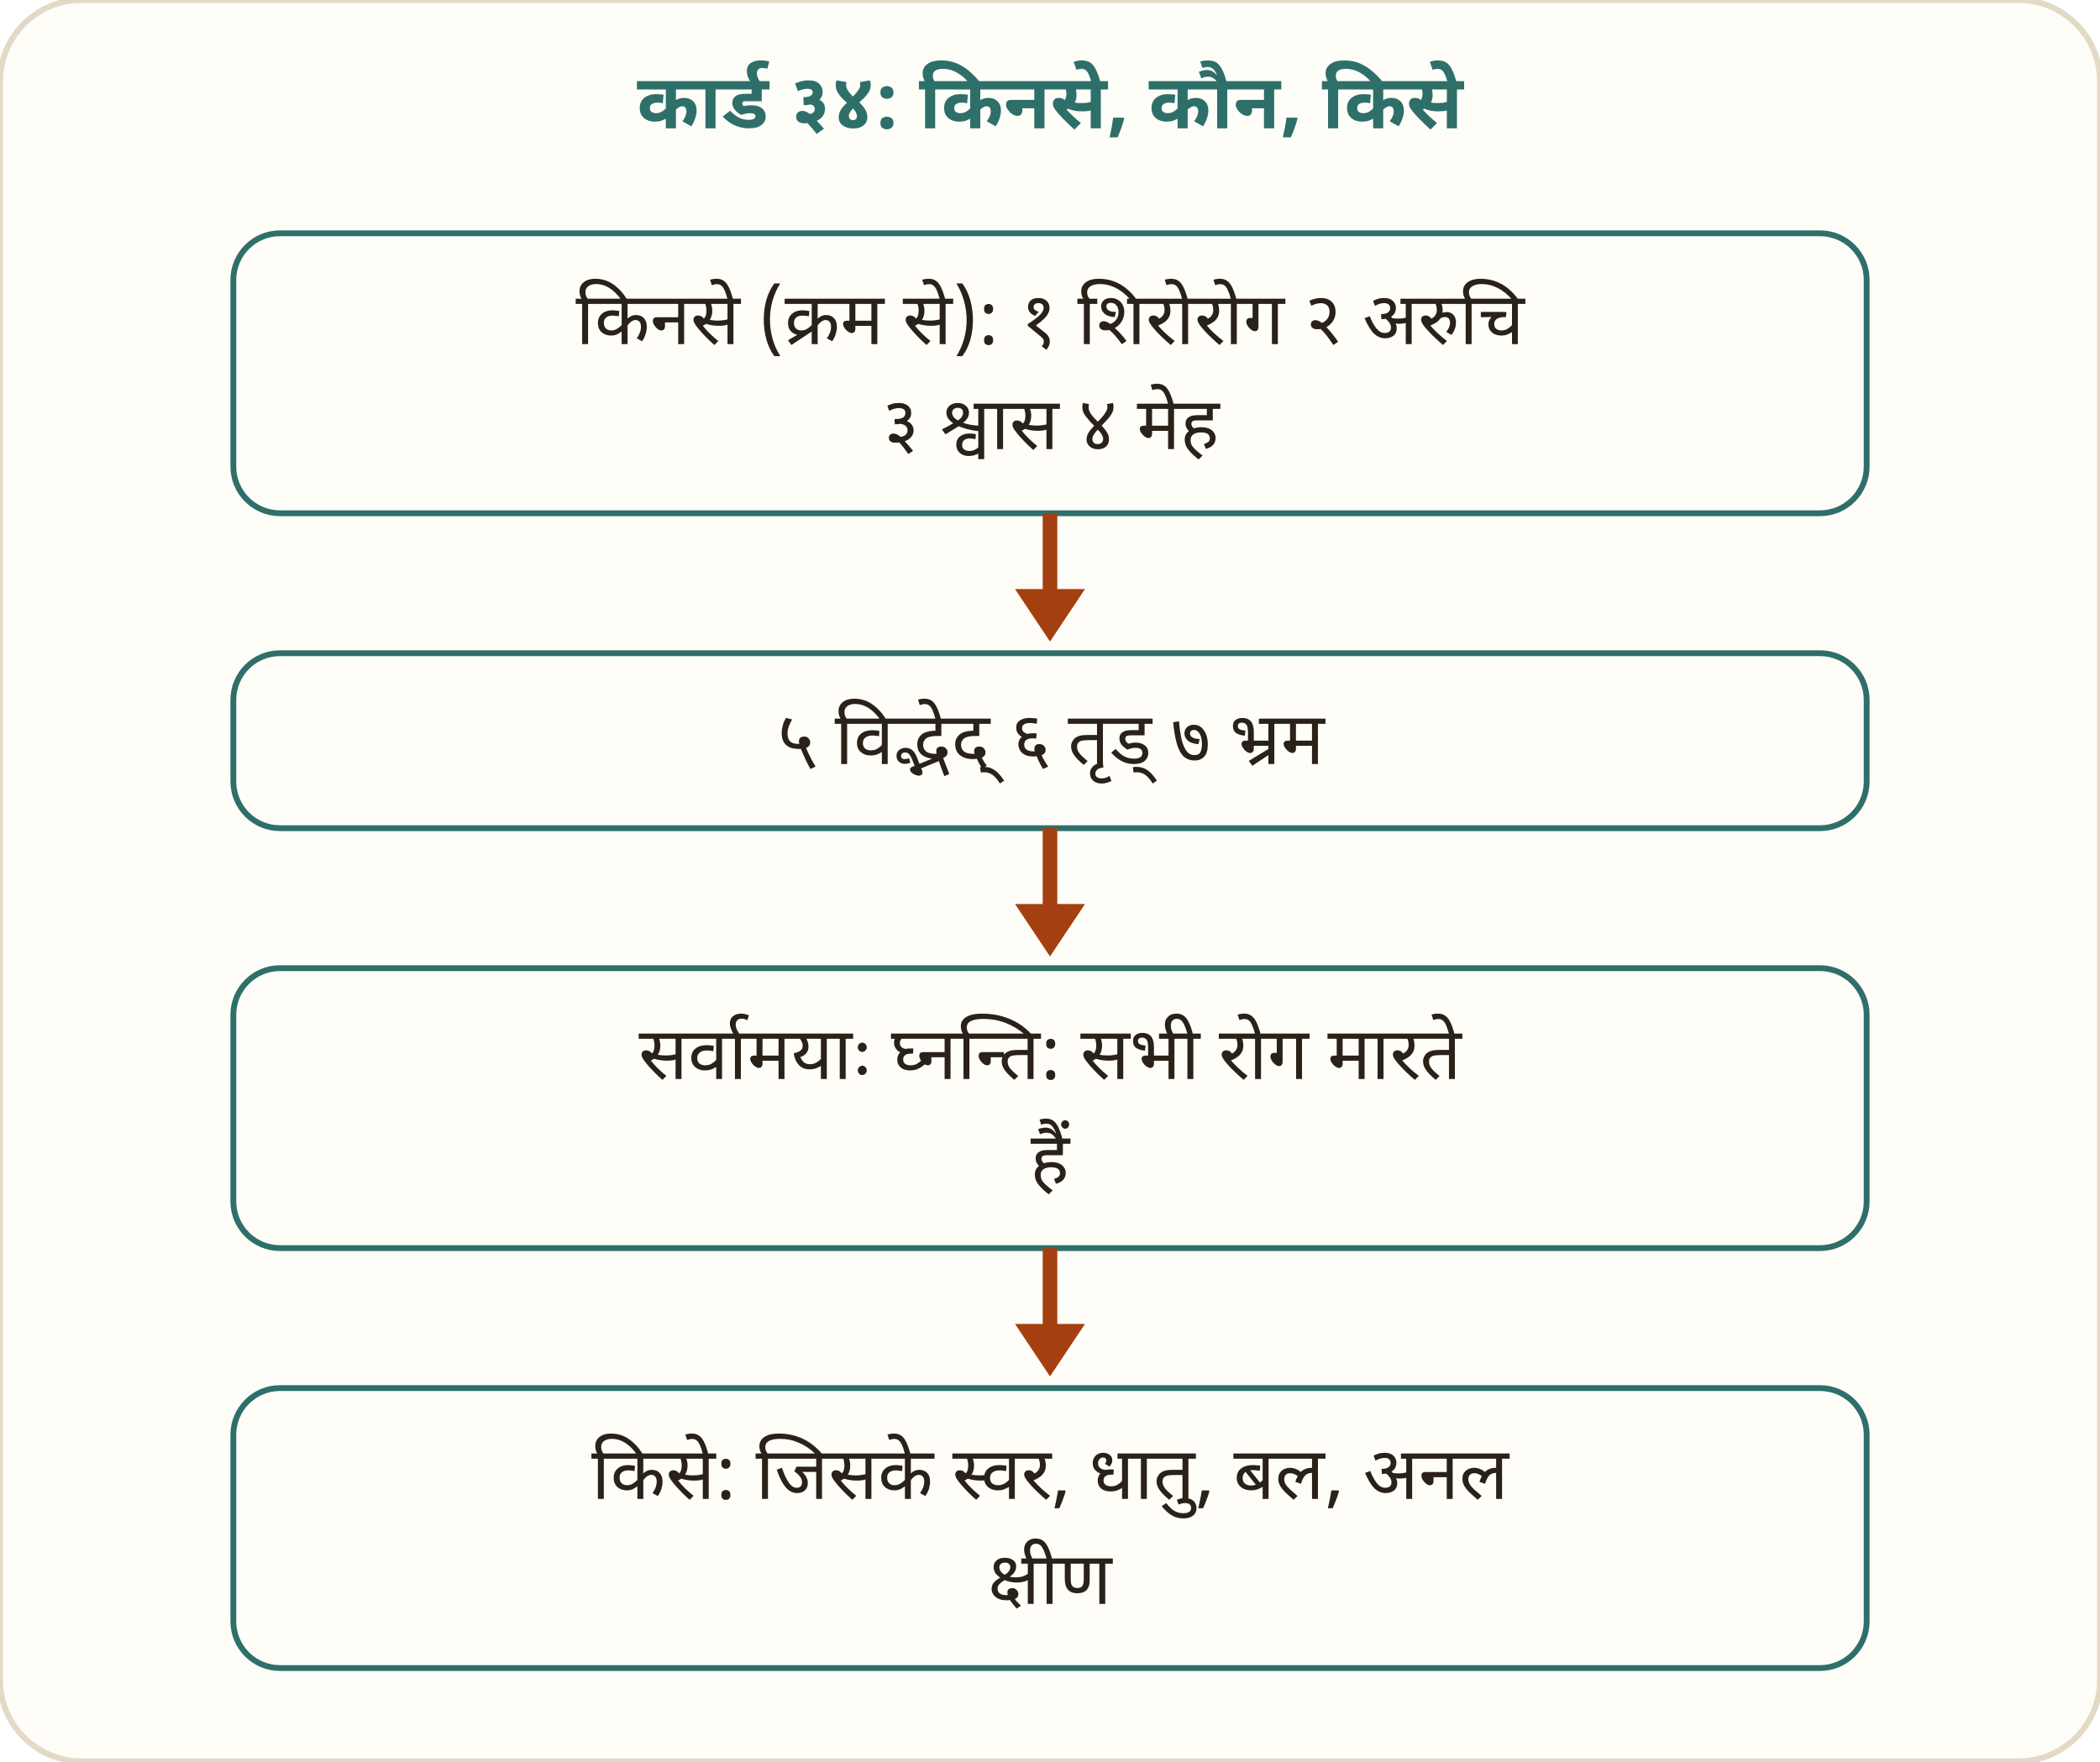
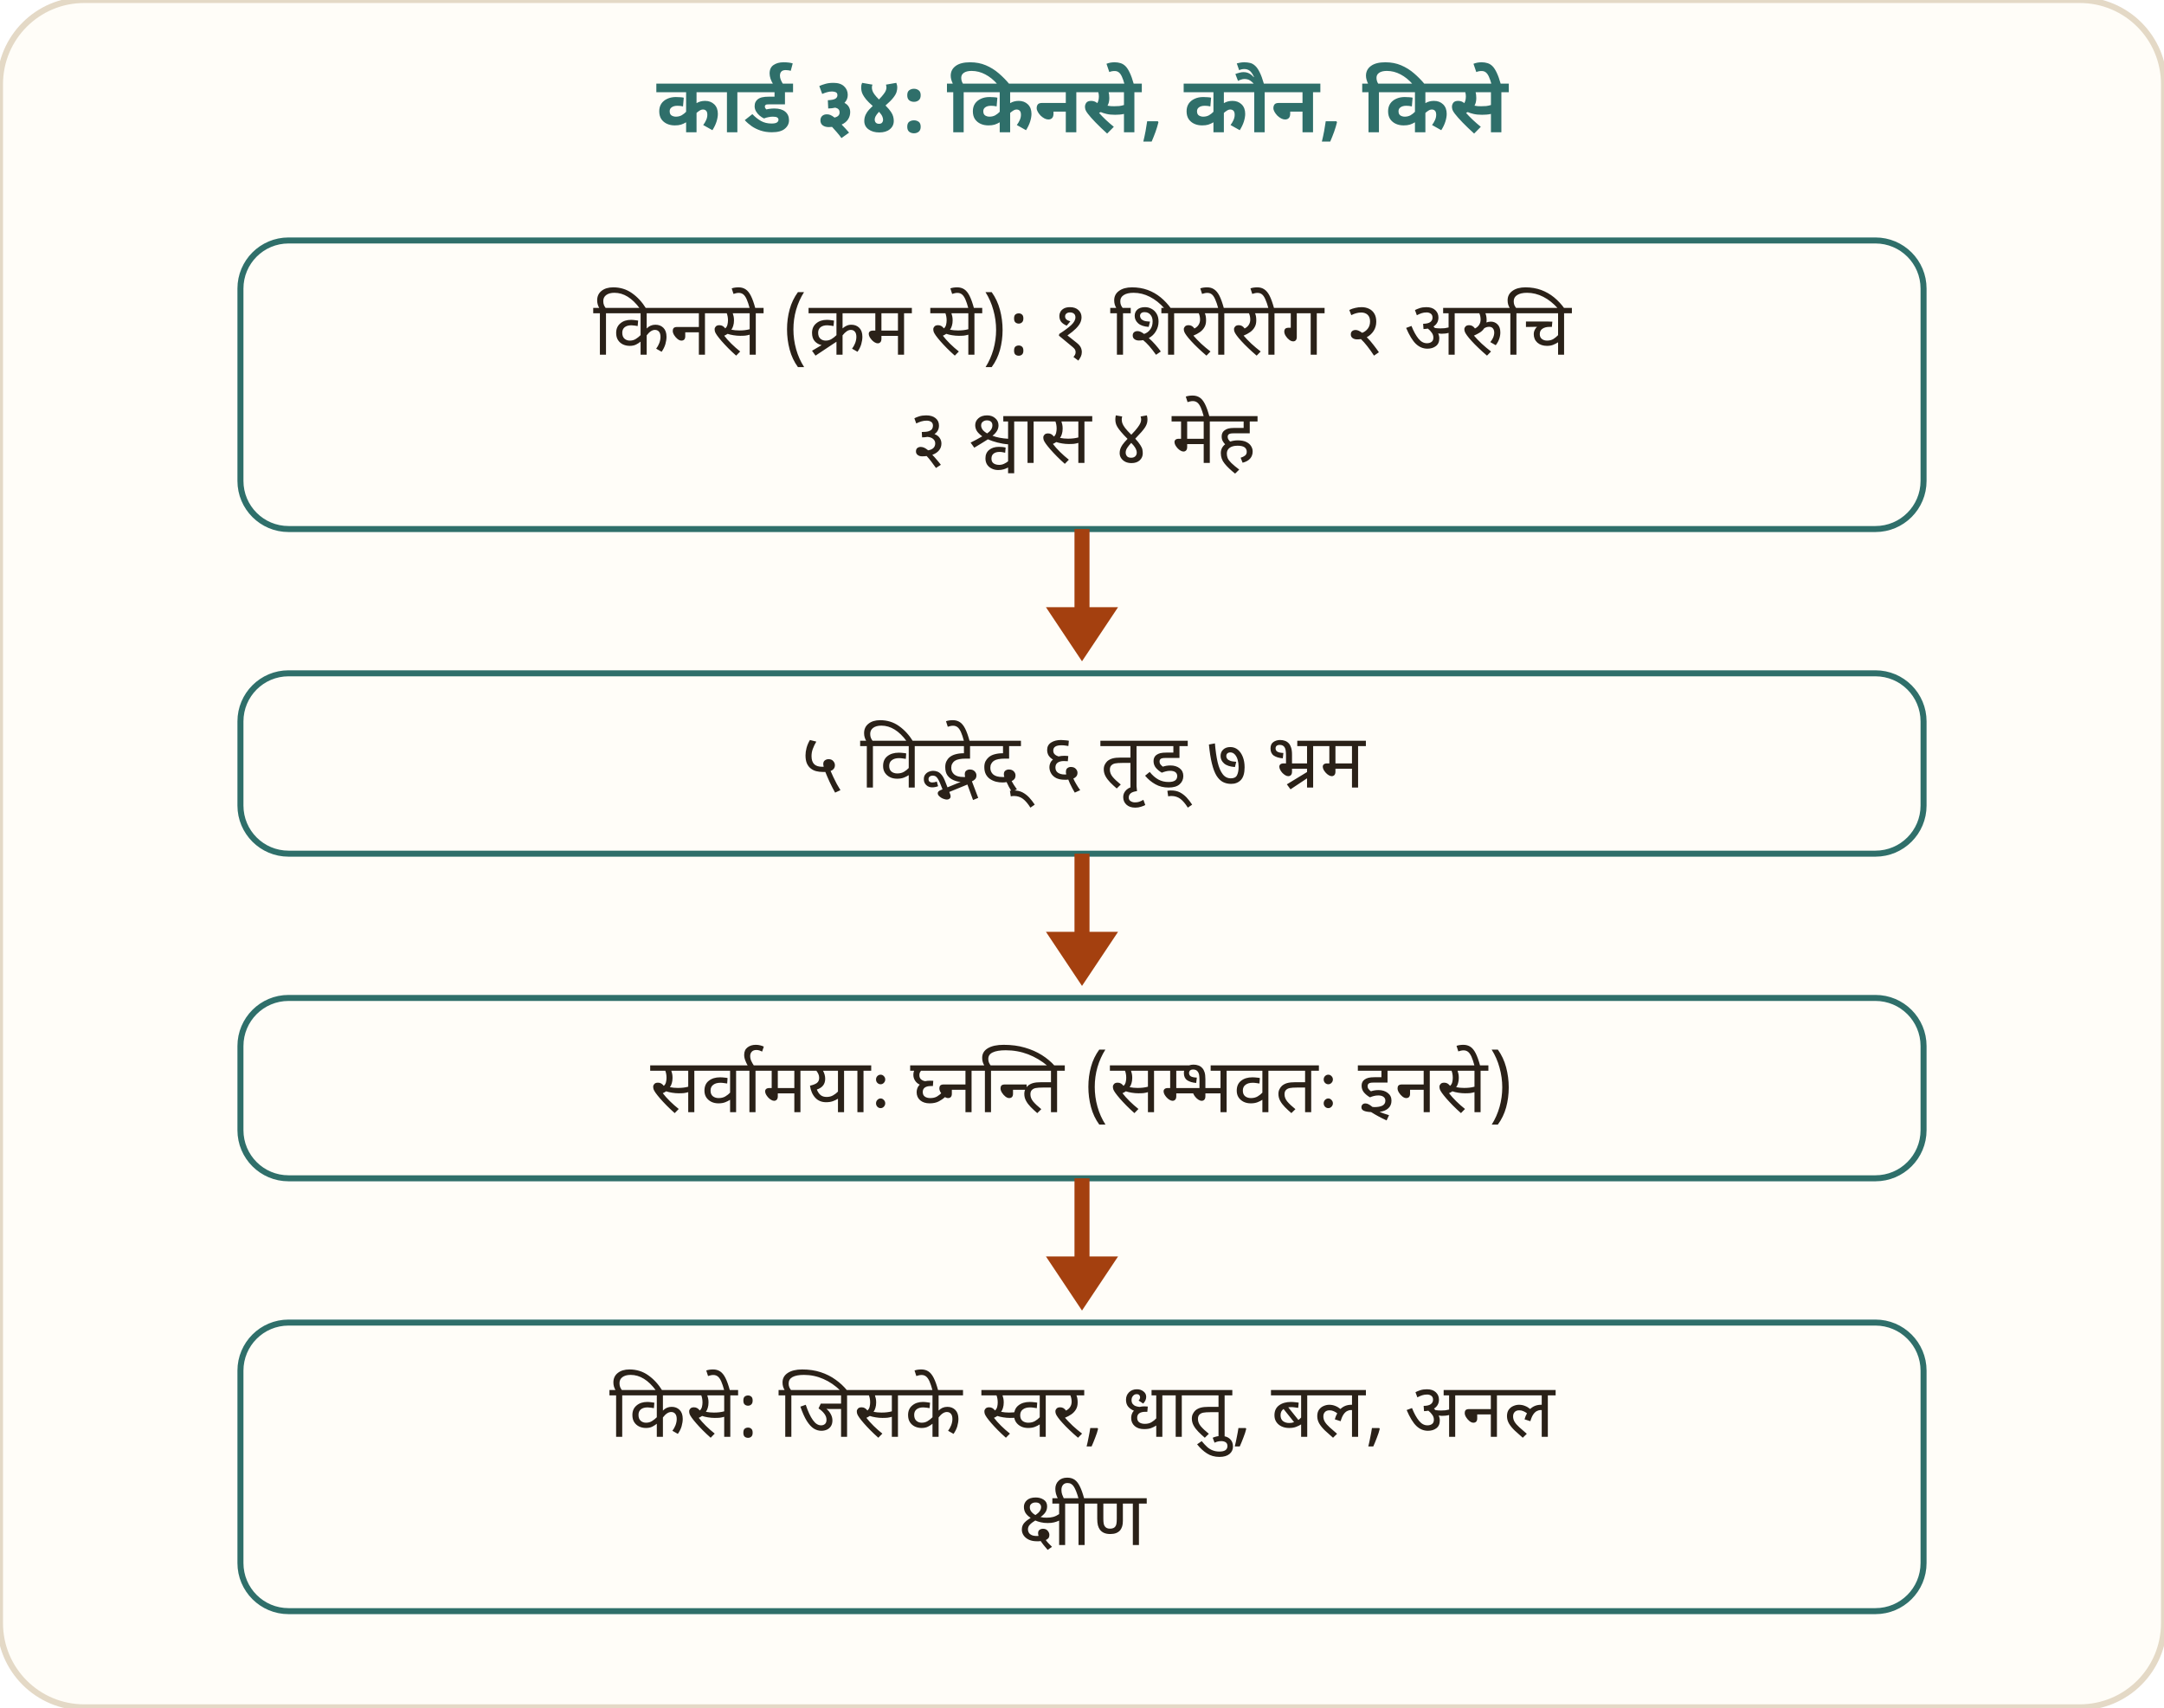
- <svg xmlns="http://www.w3.org/2000/svg" viewBox="0 0 360 302" role="img">
-   <rect width="360" height="302" rx="14" fill="#fffdf8" stroke="#e4d9c6" />
+ <svg xmlns="http://www.w3.org/2000/svg" viewBox="0 0 360 284" role="img">
+   <rect width="360" height="284" rx="14" fill="#fffdf8" stroke="#e4d9c6" />
  <text x="180" y="22" font-family="'Noto Sans Devanagari','Mukta','Nirmala UI','Mangal',sans-serif" font-size="13" font-weight="700" fill="#2f6f6a" text-anchor="middle">कार्ड ३४: किनसे, कौन, किसे</text>
  <rect x="40" y="40" width="280" height="48" rx="8" fill="#fffdf8" stroke="#2f6f6a" />
  <text x="180.0" y="59.0" font-family="'Noto Sans Devanagari','Mukta','Nirmala UI','Mangal',sans-serif" font-size="12.5" font-weight="500" fill="#2a2118" text-anchor="middle">किनसे (क्रम से): १ शिरोरोग २ अरुचि</text>
  <text x="180.0" y="77.0" font-family="'Noto Sans Devanagari','Mukta','Nirmala UI','Mangal',sans-serif" font-size="12.5" font-weight="500" fill="#2a2118" text-anchor="middle">३ श्वास ४ मेह</text>
  <line x1="180" y1="88" x2="180" y2="104" stroke="#a4400f" stroke-width="2.5" />
  <polygon points="180,110 174,101 186,101" fill="#a4400f" />
  <rect x="40" y="112" width="280" height="30" rx="8" fill="#fffdf8" stroke="#2f6f6a" />
  <text x="180.0" y="131.0" font-family="'Noto Sans Devanagari','Mukta','Nirmala UI','Mangal',sans-serif" font-size="12.5" font-weight="500" fill="#2a2118" text-anchor="middle">५ विद्भेद् ६ तृड् ७ भ्रम</text>
  <line x1="180" y1="142" x2="180" y2="158" stroke="#a4400f" stroke-width="2.5" />
  <polygon points="180,164 174,155 186,155" fill="#a4400f" />
-   <rect x="40" y="166" width="280" height="48" rx="8" fill="#fffdf8" stroke="#2f6f6a" />
-   <text x="180.0" y="185.0" font-family="'Noto Sans Devanagari','Mukta','Nirmala UI','Mangal',sans-serif" font-size="12.5" font-weight="500" fill="#2a2118" text-anchor="middle">सर्वामयाः घ्नन्ति: सभी रोग मारते</text>
-   <text x="180.0" y="203.0" font-family="'Noto Sans Devanagari','Mukta','Nirmala UI','Mangal',sans-serif" font-size="12.5" font-weight="500" fill="#2a2118" text-anchor="middle">हैं</text>
-   <line x1="180" y1="214" x2="180" y2="230" stroke="#a4400f" stroke-width="2.5" />
-   <polygon points="180,236 174,227 186,227" fill="#a4400f" />
-   <rect x="40" y="238" width="280" height="48" rx="8" fill="#fffdf8" stroke="#2f6f6a" />
-   <text x="180.0" y="257.0" font-family="'Noto Sans Devanagari','Mukta','Nirmala UI','Mangal',sans-serif" font-size="12.5" font-weight="500" fill="#2a2118" text-anchor="middle">किसे: जिसके स्वर, धातु, बल, अनल</text>
-   <text x="180.0" y="275.0" font-family="'Noto Sans Devanagari','Mukta','Nirmala UI','Mangal',sans-serif" font-size="12.5" font-weight="500" fill="#2a2118" text-anchor="middle">क्षीण</text>
+   <rect x="40" y="166" width="280" height="30" rx="8" fill="#fffdf8" stroke="#2f6f6a" />
+   <text x="180.0" y="185.0" font-family="'Noto Sans Devanagari','Mukta','Nirmala UI','Mangal',sans-serif" font-size="12.5" font-weight="500" fill="#2a2118" text-anchor="middle">सर्वामयाः घ्नन्ति (सम्भवतः इनसे)</text>
+   <line x1="180" y1="196" x2="180" y2="212" stroke="#a4400f" stroke-width="2.5" />
+   <polygon points="180,218 174,209 186,209" fill="#a4400f" />
+   <rect x="40" y="220" width="280" height="48" rx="8" fill="#fffdf8" stroke="#2f6f6a" />
+   <text x="180.0" y="239.0" font-family="'Noto Sans Devanagari','Mukta','Nirmala UI','Mangal',sans-serif" font-size="12.5" font-weight="500" fill="#2a2118" text-anchor="middle">किसे: जिसके स्वर, धातु, बल, अनल</text>
+   <text x="180.0" y="257.0" font-family="'Noto Sans Devanagari','Mukta','Nirmala UI','Mangal',sans-serif" font-size="12.5" font-weight="500" fill="#2a2118" text-anchor="middle">क्षीण</text>
</svg>
